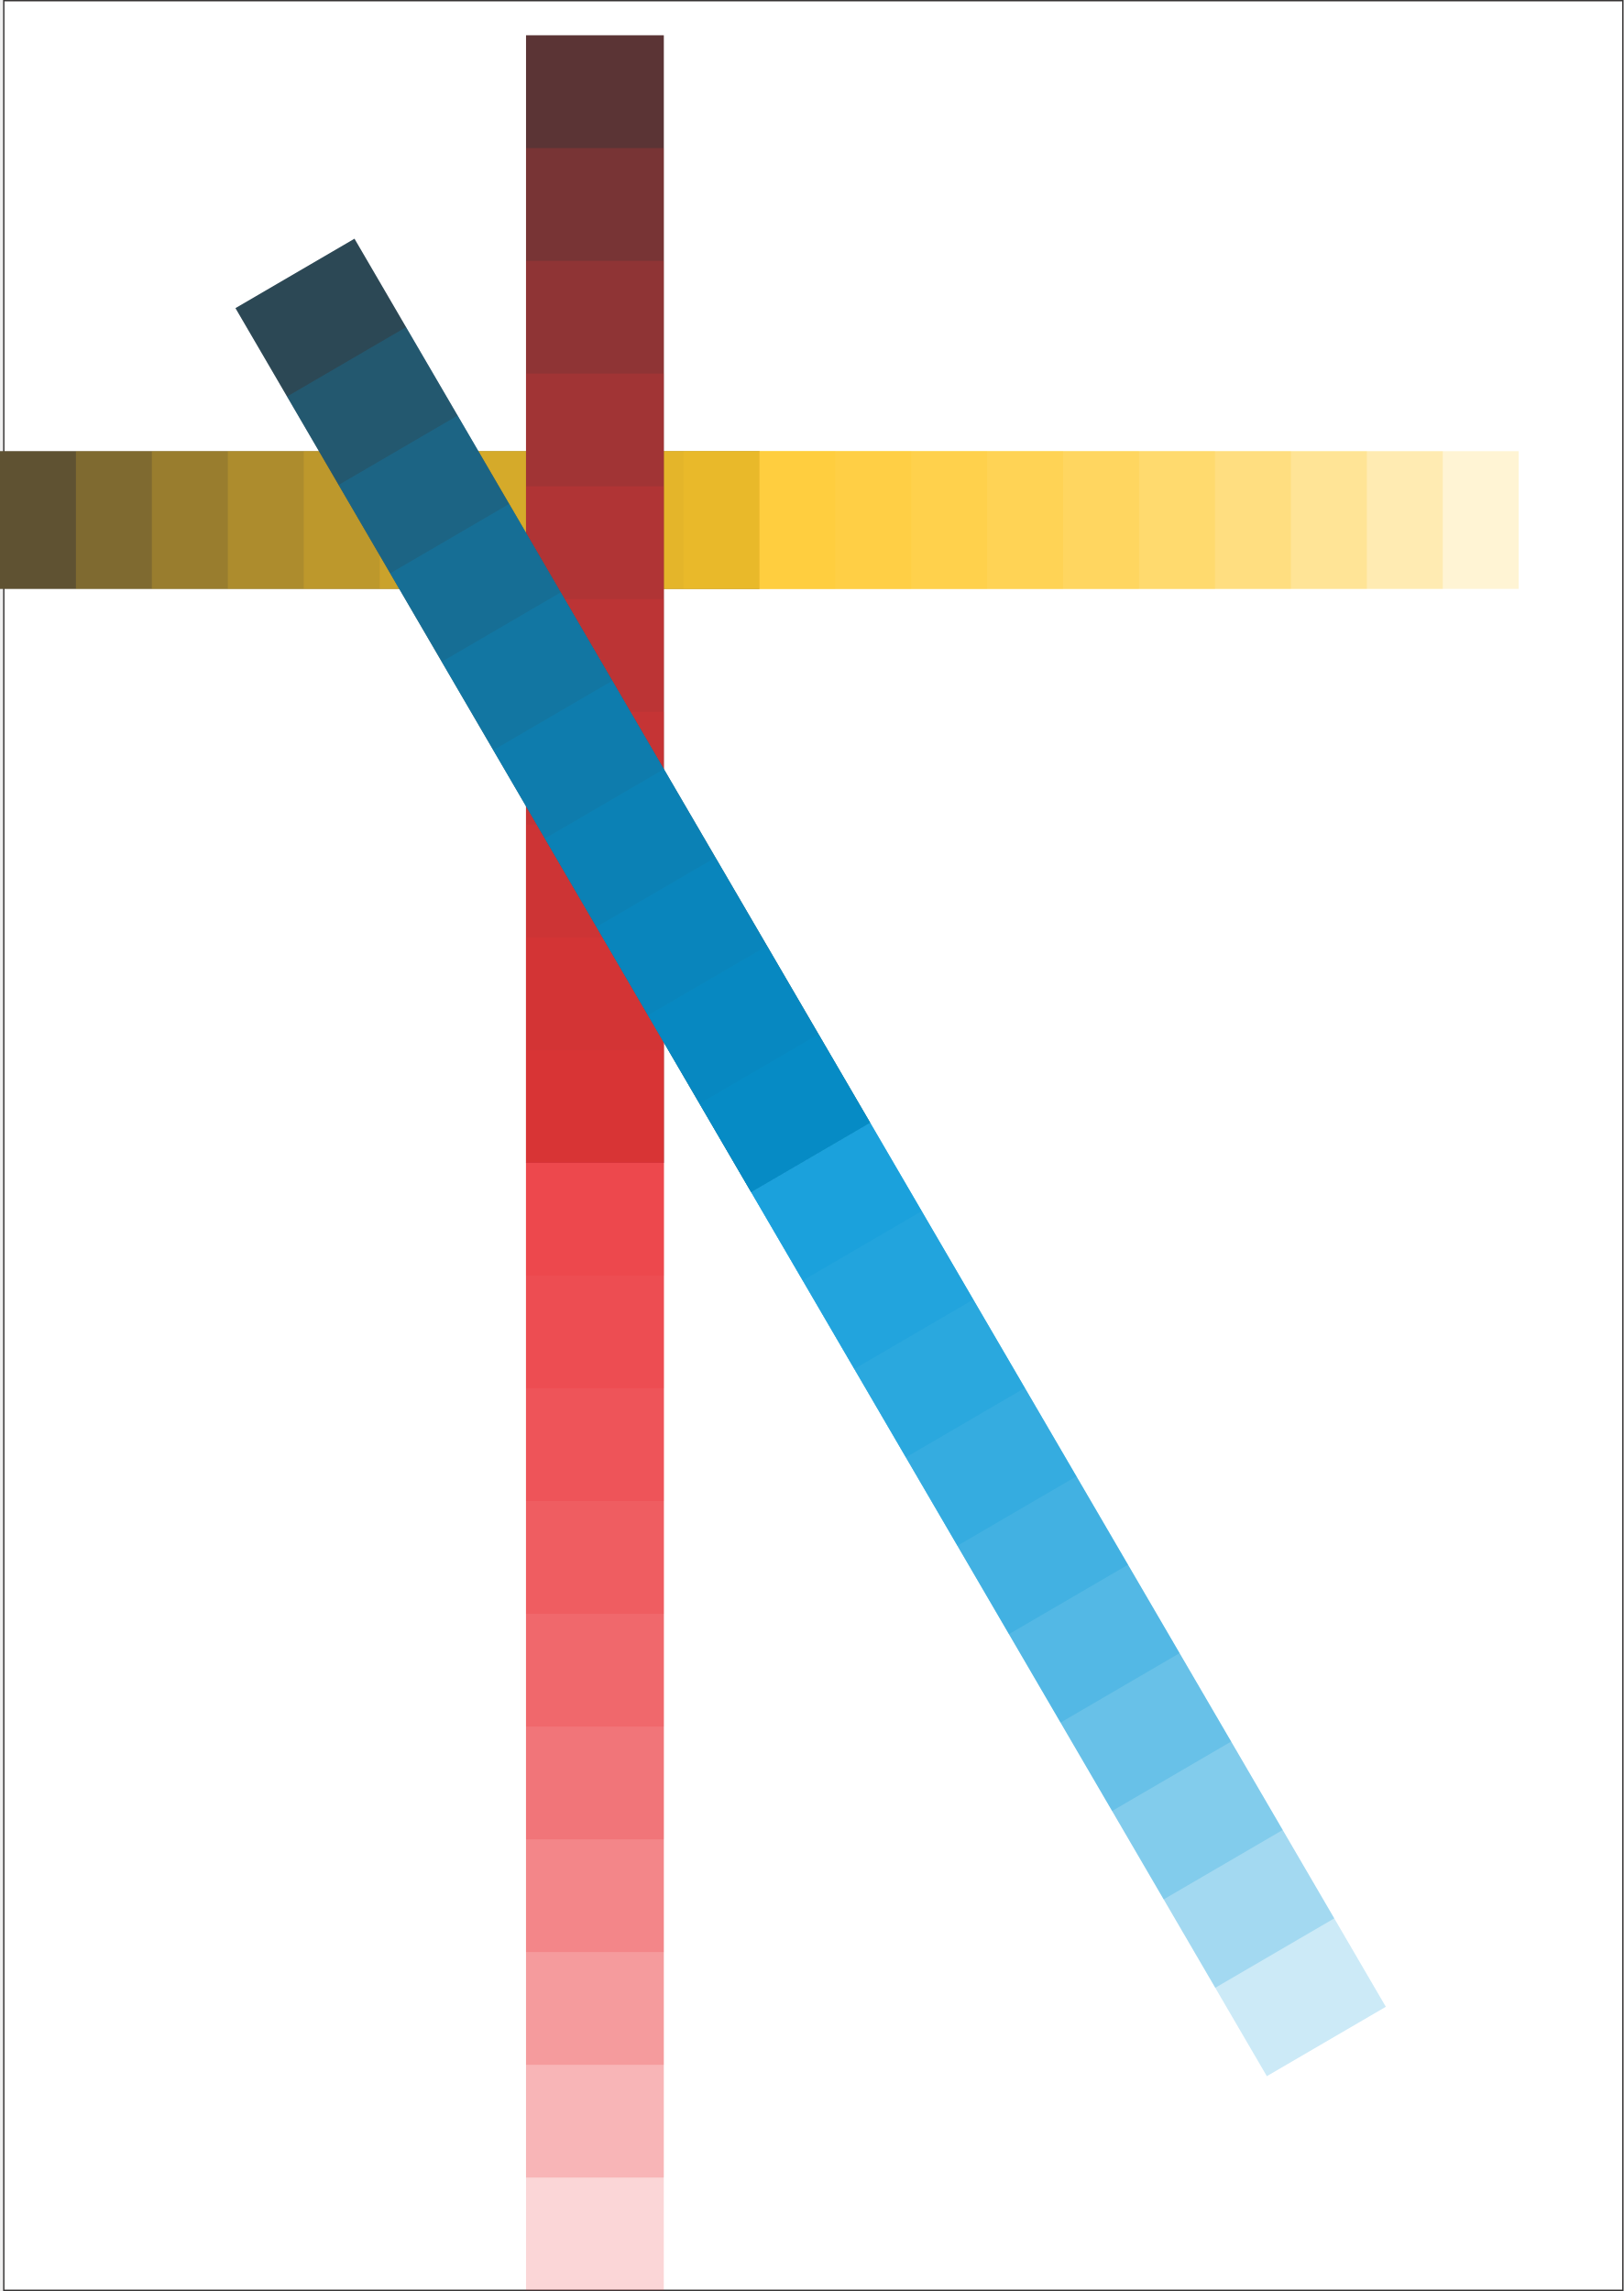
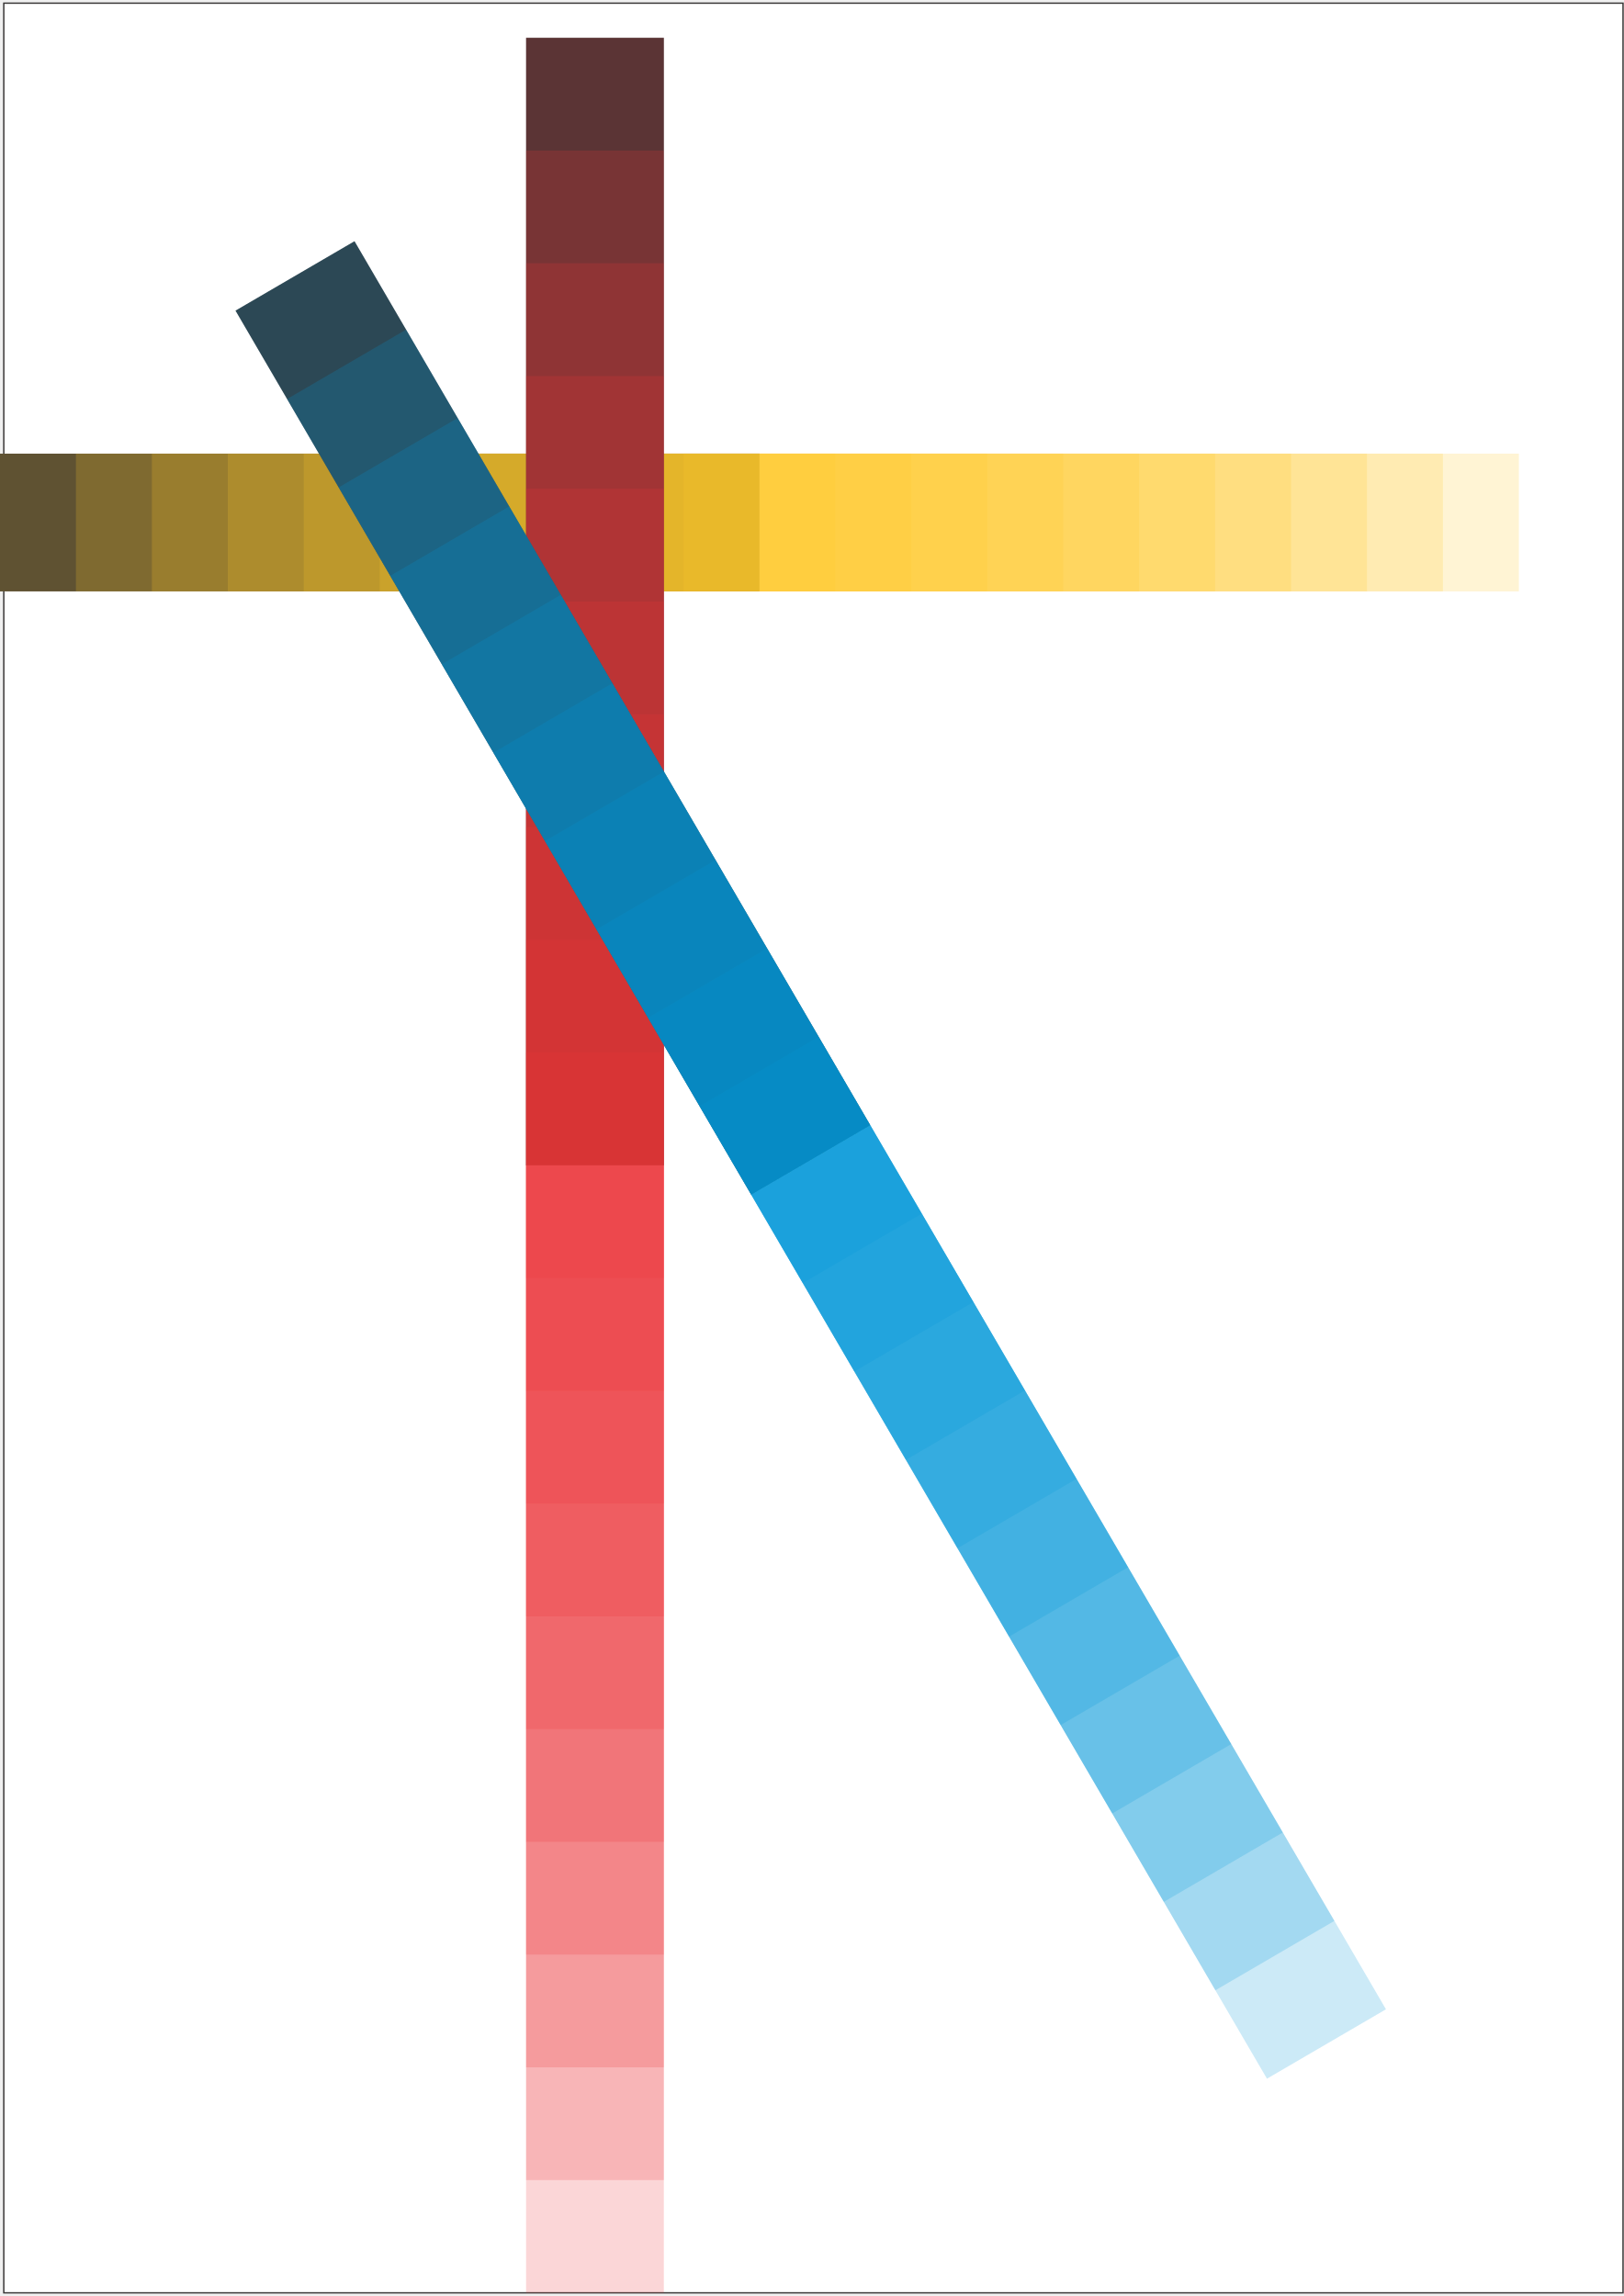
- <svg xmlns="http://www.w3.org/2000/svg" xml:space="preserve" width="210.579mm" height="297.176mm" version="1.0" style="shape-rendering:geometricPrecision; text-rendering:geometricPrecision; image-rendering:optimizeQuality; fill-rule:evenodd; clip-rule:evenodd" viewBox="0 0 1526.46 2154.19">
+ <svg xmlns="http://www.w3.org/2000/svg" xml:space="preserve" width="210mm" height="297mm" version="1.0" style="shape-rendering:geometricPrecision; text-rendering:geometricPrecision; image-rendering:optimizeQuality; fill-rule:evenodd; clip-rule:evenodd" viewBox="0 0 1526.46 2154.19">
  <defs>
    <style type="text/css">
   
    .str0 {stroke:#373535;stroke-width:1.28;stroke-miterlimit:20}
    .fil0 {fill:white}
    .fil1 {fill:#373535}
    .fil2 {fill:#FFCC2A;fill-opacity:0.2}
    .fil3 {fill:#EE3338;fill-opacity:0.2}
    .fil4 {fill:#0098DB;fill-opacity:0.2}
   
  </style>
  </defs>
  <g id="hto_abstract_0001">
    <rect class="fil0 str0" x="3.56" y="0.64" width="1522.26" height="2152.91" />
    <g id="_105554202727712">
      <rect class="fil1" transform="matrix(1.75656E-014 -8.93945E-001 -3.2549E-001 -1.1619E-014 713.949 553.731)" width="144.88" height="2193.46" />
      <path class="fil2" d="M785.34 424.21l0 129.52 -71.39 0 0 -129.52 71.39 0z" />
      <path class="fil2" d="M856.74 424.21l0 129.52 -142.79 0 0 -129.52 142.79 0z" />
      <path class="fil2" d="M928.13 424.21l0 129.52 -214.18 0 0 -129.52 214.18 0z" />
      <path class="fil2" d="M999.53 424.21l0 129.52 -285.58 0 0 -129.52 285.58 0z" />
      <path class="fil2" d="M1070.92 424.21l0 129.52 -356.97 0 0 -129.52 356.97 0z" />
      <path class="fil2" d="M1142.32 424.21l0 129.52 -428.37 0 0 -129.52 428.37 0z" />
      <path class="fil2" d="M1213.71 424.21l0 129.52 -499.76 0 0 -129.52 499.76 0z" />
      <path class="fil2" d="M1285.11 424.21l0 129.52 -571.16 0 0 -129.52 571.16 0z" />
      <path class="fil2" d="M1356.5 424.21l0 129.52 -642.55 0 0 -129.52 642.55 0z" />
      <path class="fil2" d="M1427.9 424.21l0 129.52 -713.95 0 0 -129.52 713.95 0z" />
      <path class="fil2" d="M642.55 424.21l0 129.52 71.4 0 0 -129.52 -71.4 0z" />
      <path class="fil2" d="M571.16 424.21l0 129.52 142.79 0 0 -129.52 -142.79 0z" />
      <path class="fil2" d="M499.76 424.21l0 129.52 214.19 0 0 -129.52 -214.19 0z" />
      <path class="fil2" d="M428.37 424.21l0 129.52 285.58 0 0 -129.52 -285.58 0z" />
      <path class="fil2" d="M356.97 424.21l0 129.52 356.97 0 0 -129.52 -356.97 0z" />
      <path class="fil2" d="M285.58 424.21l0 129.52 428.37 0 0 -129.52 -428.37 0z" />
      <path class="fil2" d="M214.18 424.21l0 129.52 499.77 0 0 -129.52 -499.77 0z" />
      <path class="fil2" d="M142.79 424.21l0 129.52 571.16 0 0 -129.52 -571.16 0z" />
      <path class="fil2" d="M71.39 424.21l0 129.52 642.55 0 0 -129.52 -642.55 0z" />
      <path class="fil2" d="M-0 424.21l0 129.52 713.95 0 0 -129.52 -713.95 0z" />
    </g>
    <g id="_105554202728896">
      <path class="fil3" d="M624.09 1199.39l-129.52 0 0 -106.02 129.52 0 0 106.02z" />
      <rect class="fil1" x="494.58" y="33.2" width="129.52" height="1060.18" />
      <path class="fil3" d="M624.09 1305.41l-129.52 0 0 -212.04 129.52 0 0 212.04z" />
      <path class="fil3" d="M624.09 1411.43l-129.52 0 0 -318.05 129.52 0 0 318.05z" />
      <path class="fil3" d="M624.09 1517.45l-129.52 0 0 -424.07 129.52 0 0 424.07z" />
      <path class="fil3" d="M624.09 1623.46l-129.52 0 0 -530.09 129.52 0 0 530.09z" />
      <path class="fil3" d="M624.09 1729.48l-129.52 0 0 -636.11 129.52 0 0 636.11z" />
      <path class="fil3" d="M624.09 1835.5l-129.52 0 0 -742.12 129.52 0 0 742.12z" />
      <path class="fil3" d="M624.09 1941.52l-129.52 0 0 -848.14 129.52 0 0 848.14z" />
      <path class="fil3" d="M624.09 2047.53l-129.52 0 0 -954.16 129.52 0 0 954.16z" />
      <path class="fil3" d="M624.09 2153.55l-129.52 0 0 -1060.18 129.52 0 0 1060.18z" />
      <path class="fil3" d="M624.09 987.36l-129.52 0 0 106.02 129.52 0 0 -106.02z" />
      <path class="fil3" d="M624.09 881.34l-129.52 0 0 212.04 129.52 0 0 -212.04z" />
      <path class="fil3" d="M624.09 775.32l-129.52 0 0 318.05 129.52 0 0 -318.05z" />
      <path class="fil3" d="M624.09 669.3l-129.52 0 0 424.07 129.52 0 0 -424.07z" />
      <path class="fil3" d="M624.09 563.29l-129.52 0 0 530.09 129.52 0 0 -530.09z" />
      <path class="fil3" d="M624.09 457.27l-129.52 0 0 636.11 129.52 0 0 -636.11z" />
      <path class="fil3" d="M624.09 351.25l-129.52 0 0 742.12 129.52 0 0 -742.12z" />
      <path class="fil3" d="M624.09 245.23l-129.52 0 0 848.14 129.52 0 0 -848.14z" />
      <path class="fil3" d="M624.09 139.22l-129.52 0 0 954.16 129.52 0 0 -954.16z" />
      <path class="fil3" d="M624.09 33.2l-129.52 0 0 1060.18 129.52 0 0 -1060.18z" />
    </g>
    <g id="_105554202738528">
      <rect class="fil1" transform="matrix(0.772187 -4.50405E-001 0.221039 0.378956 221.403 289.742)" width="144.88" height="2193.46" />
      <path class="fil4" d="M866.61 1138.83l-111.88 65.26 -48.48 -83.12 111.88 -65.26 48.48 83.12z" />
      <path class="fil4" d="M915.09 1221.96l-111.88 65.26 -96.97 -166.25 111.88 -65.26 96.97 166.24z" />
      <path class="fil4" d="M963.57 1305.08l-111.88 65.26 -145.45 -249.37 111.88 -65.26 145.45 249.37z" />
      <path class="fil4" d="M1012.06 1388.2l-111.88 65.26 -193.94 -332.49 111.88 -65.26 193.94 332.49z" />
      <path class="fil4" d="M1060.54 1471.32l-111.88 65.26 -242.42 -415.61 111.88 -65.26 242.42 415.61z" />
      <path class="fil4" d="M1109.03 1554.45l-111.88 65.26 -290.9 -498.74 111.88 -65.26 290.9 498.73z" />
      <path class="fil4" d="M1157.51 1637.57l-111.88 65.26 -339.39 -581.86 111.88 -65.26 339.39 581.86z" />
      <path class="fil4" d="M1205.99 1720.69l-111.88 65.26 -387.87 -664.98 111.88 -65.26 387.87 664.98z" />
      <path class="fil4" d="M1254.48 1803.81l-111.88 65.26 -436.36 -748.1 111.88 -65.26 436.36 748.1z" />
      <path class="fil4" d="M1302.96 1886.94l-111.88 65.26 -484.84 -831.23 111.88 -65.26 484.84 831.23z" />
      <path class="fil4" d="M769.64 972.59l-111.88 65.26 48.48 83.12 111.88 -65.26 -48.48 -83.12z" />
      <path class="fil4" d="M721.15 889.47l-111.88 65.26 96.97 166.24 111.88 -65.26 -96.97 -166.25z" />
      <path class="fil4" d="M672.67 806.34l-111.88 65.26 145.45 249.37 111.88 -65.26 -145.45 -249.37z" />
      <path class="fil4" d="M624.19 723.22l-111.88 65.26 193.94 332.49 111.88 -65.26 -193.94 -332.49z" />
      <path class="fil4" d="M575.7 640.1l-111.88 65.26 242.42 415.61 111.88 -65.26 -242.42 -415.61z" />
      <path class="fil4" d="M527.22 556.98l-111.88 65.26 290.9 498.74 111.88 -65.26 -290.9 -498.74z" />
      <path class="fil4" d="M478.73 473.85l-111.88 65.26 339.39 581.86 111.88 -65.26 -339.39 -581.86z" />
      <path class="fil4" d="M430.25 390.73l-111.88 65.26 387.87 664.98 111.88 -65.26 -387.87 -664.98z" />
      <path class="fil4" d="M381.77 307.61l-111.88 65.26 436.36 748.1 111.88 -65.26 -436.36 -748.1z" />
      <path class="fil4" d="M333.28 224.49l-111.88 65.26 484.84 831.23 111.88 -65.26 -484.84 -831.23z" />
    </g>
  </g>
</svg>
